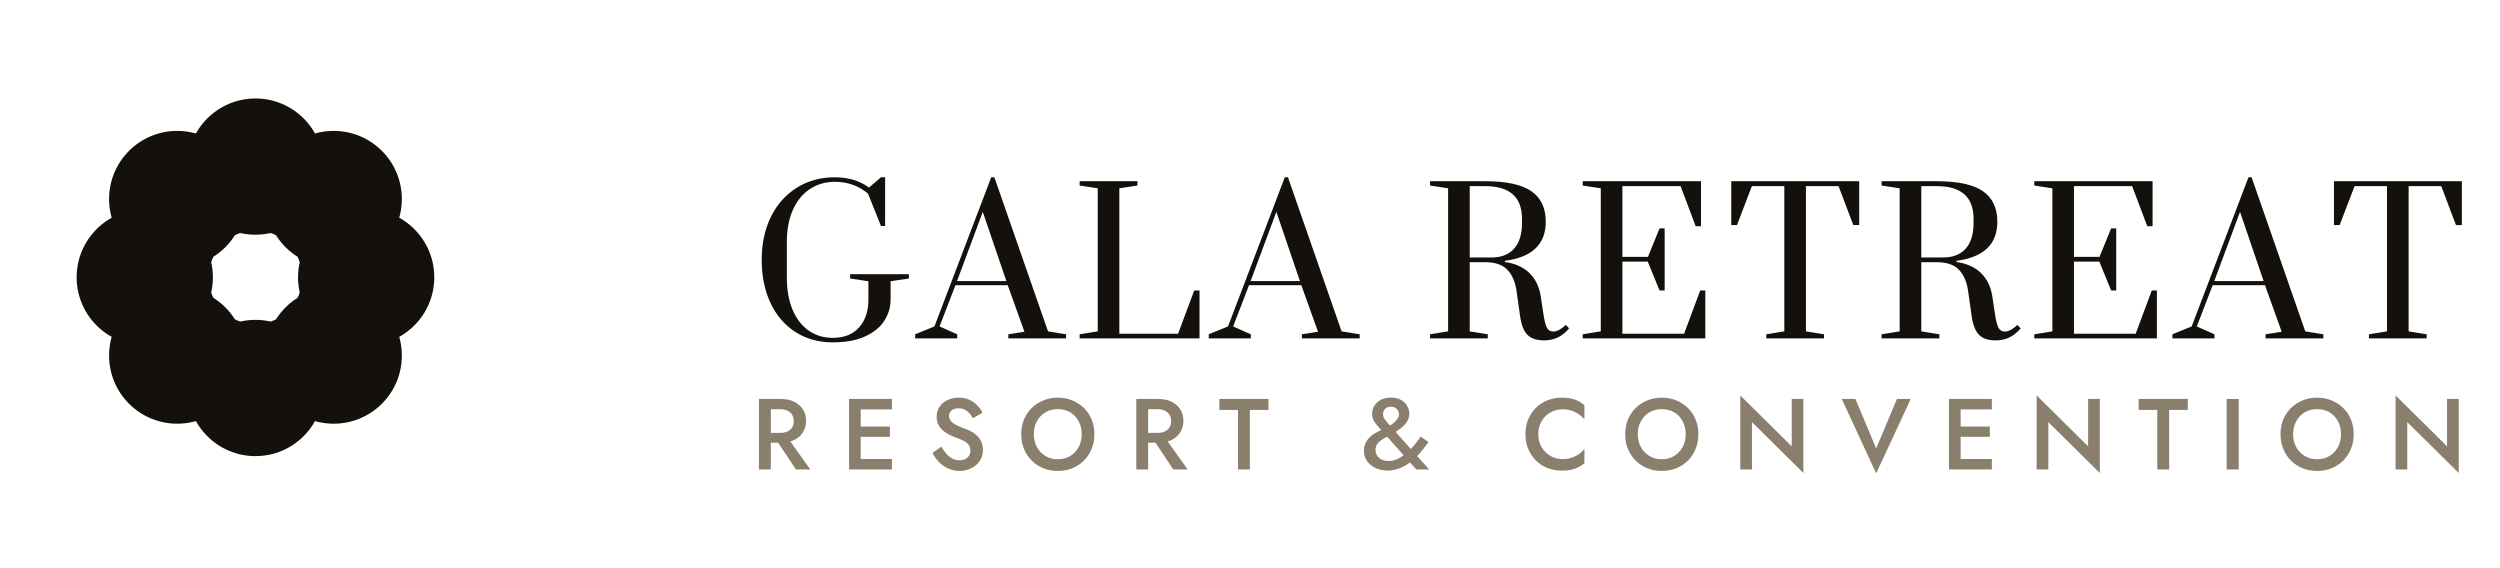
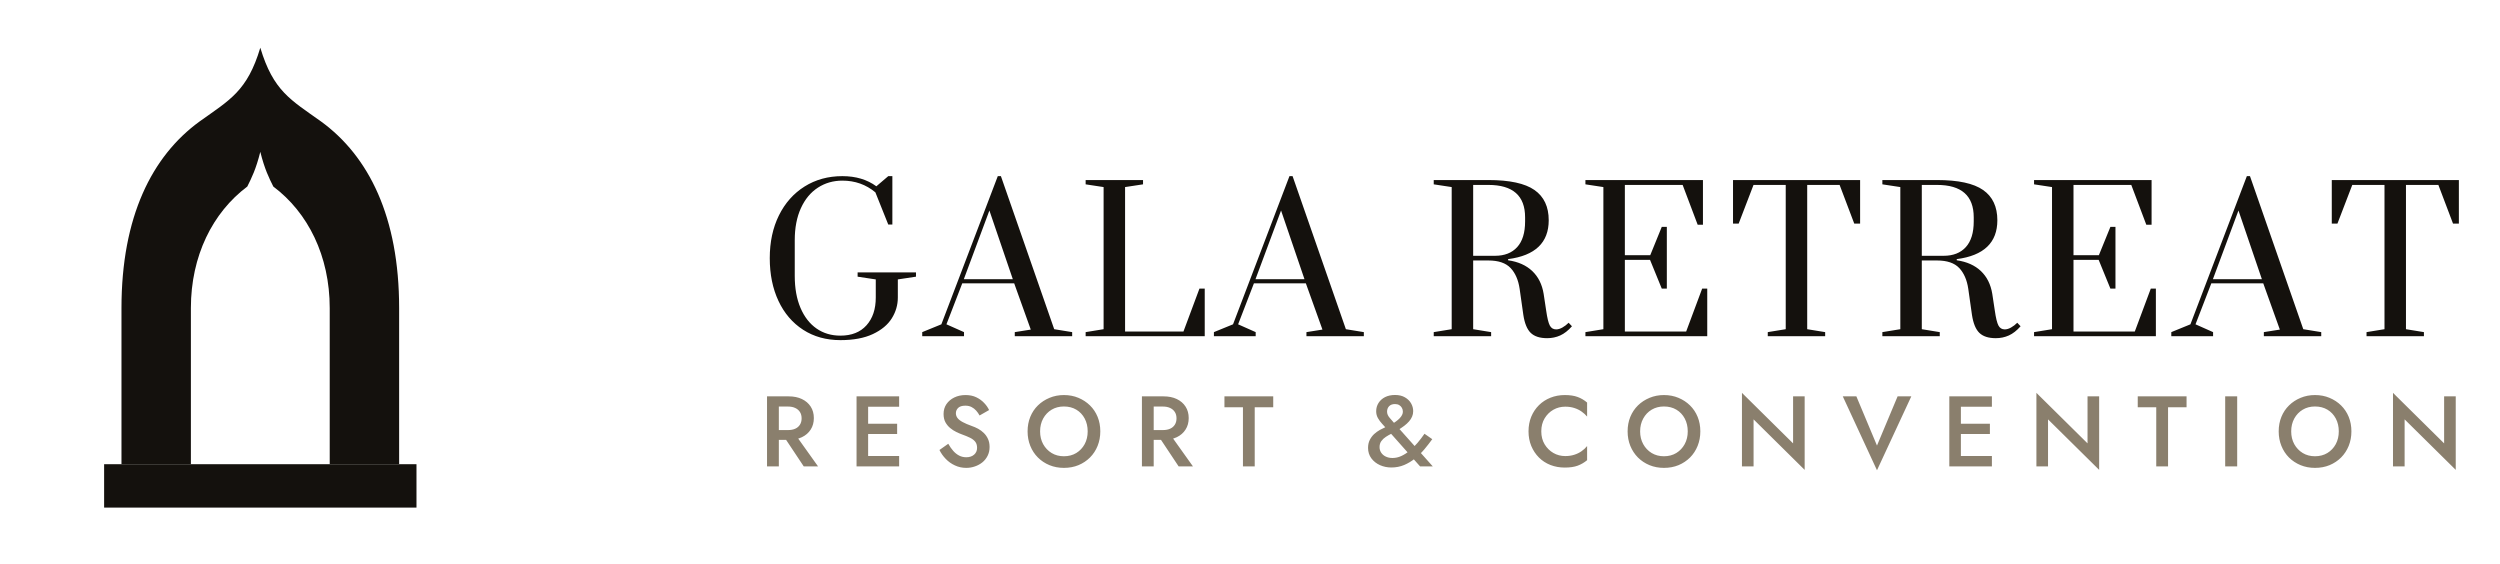
- <svg xmlns="http://www.w3.org/2000/svg" viewBox="0 0 458 104" width="458" height="104" role="img" aria-label="Gala Retreat, Resort and Convention">
-   <g transform="translate(0 4) scale(0.78)">
-     <path fill="#14110D" d="M44.00 34 a16 16 0 1 0 32.00 0 a16 16 0 1 0 -32.00 0 Z M62.38 41.615 a16 16 0 1 0 32.00 0 a16 16 0 1 0 -32.00 0 Z M70.00 60 a16 16 0 1 0 32.00 0 a16 16 0 1 0 -32.00 0 Z M62.38 78.385 a16 16 0 1 0 32.00 0 a16 16 0 1 0 -32.00 0 Z M44.00 86 a16 16 0 1 0 32.00 0 a16 16 0 1 0 -32.00 0 Z M25.62 78.385 a16 16 0 1 0 32.00 0 a16 16 0 1 0 -32.00 0 Z M18.00 60 a16 16 0 1 0 32.00 0 a16 16 0 1 0 -32.00 0 Z M25.62 41.615 a16 16 0 1 0 32.00 0 a16 16 0 1 0 -32.00 0 Z M34.00 60 a26 26 0 1 0 52.00 0 a26 26 0 1 0 -52.00 0 Z M49.00 60 a11 11 0 1 1 22.00 0 a11 11 0 1 1 -22.00 0 Z" />
+ <svg xmlns="http://www.w3.org/2000/svg" viewBox="0 0 461 104" width="461" height="104" role="img" aria-label="Gala Retreat, Resort and Convention">
+   <g transform="translate(0 4) scale(0.8)">
+     <g transform="translate(0 8)" fill="#14110D">
+       <path fill-rule="evenodd" d="M28 94 L28 58 C28 37 35 23 46 15 C53 10 57 8 60 -2 C63 8 67 10 74 15 C85 23 92 37 92 58 L92 94 Z M44 94 L44 58 C44 46 49 36 57 30 C58 28 59 26 60 22 C61 26 62 28 63 30 C71 36 76 46 76 58 L76 94 Z" />
+       <path d="M24 94 L96 94 L96 104 L24 104 Z" />
+     </g>
  </g>
-   <path transform="translate(137.6 62) scale(0.36)" d="M41.60 2Q30.70 2 22.50-3.30Q14.30-8.60 9.85-18.10Q5.40-27.60 5.40-40Q5.40-52.40 10.10-61.90Q14.80-71.40 23.25-76.70Q31.70-82 42.60-82Q52.90-82 60-76.80L66.10-82L68.20-82L68.20-57.20L66.10-57.20L59.50-73.70Q52.30-79.70 42.60-79.70Q35.60-79.70 30.05-76.10Q24.50-72.50 21.35-65.60Q18.20-58.70 18.20-49.20L18.20-30.90Q18.20-21.40 21.15-14.50Q24.10-7.60 29.35-3.95Q34.60-0.30 41.60-0.30Q50.20-0.30 54.95-5.60Q59.70-10.90 59.70-19.80L59.70-29.10L50.40-30.50L50.40-32.70L80.30-32.70L80.30-30.50L71-29.10L71-19.80Q71-14.10 67.90-9.15Q64.80-4.20 58.20-1.10Q51.60 2 41.60 2M104.90 0L83.50 0L83.50-2.10L93.30-6.10L122.20-82L123.80-82L151.10-3.60L160.30-2.10L160.30 0L130.90 0L130.90-2.10L139.10-3.40L130.60-27.10L104-27.10L95.90-6.10L104.90-2.10L104.90 0M117.90-64.40L104.80-29.20L129.90-29.20L117.90-64.40M228.20 0L167.20 0L167.20-2.10L176.40-3.60L176.40-76.40L167.20-77.80L167.20-80L196.60-80L196.60-77.80L187.40-76.40L187.40-2.40L217.30-2.40L225.50-24.40L228.20-24.40L228.20 0M254.30 0L232.90 0L232.90-2.10L242.70-6.10L271.60-82L273.20-82L300.50-3.60L309.70-2.10L309.70 0L280.30 0L280.30-2.10L288.50-3.40L280-27.10L253.40-27.10L245.30-6.10L254.30-2.10L254.30 0M267.30-64.40L254.20-29.20L279.30-29.20L267.30-64.40M403.60 1Q398 1 395.20-1.70Q392.40-4.40 391.40-10.90L389.50-24.30Q388.50-31.10 384.85-34.95Q381.20-38.80 373.50-38.80L365.70-38.80L365.70-3.60L374.90-2.10L374.90 0L345.50 0L345.50-2.10L354.70-3.60L354.70-76.40L345.50-77.80L345.50-80L373.50-80Q389.80-80 397.10-74.90Q404.40-69.80 404.40-59.40Q404.40-42.20 383.60-39.50L383.60-38.90Q391.30-37.80 395.95-33.40Q400.60-29 401.80-21.70L403.10-13.10Q403.90-7.50 404.95-5.50Q406-3.50 408.20-3.50Q409.70-3.50 411.40-4.45Q413.10-5.40 414.60-6.90L416.30-5.10Q413.40-1.80 410.30-0.40Q407.20 1 403.60 1M365.70-41.20L376.90-41.20Q384.20-41.20 388.25-45.65Q392.30-50.10 392.30-58.80L392.30-60.90Q392.30-77.50 373.50-77.50L365.70-77.50L365.70-41.20M485.60 0L423.20 0L423.20-2.10L432.40-3.60L432.40-76.40L423.20-77.80L423.20-80L483.40-80L483.40-57.10L480.70-57.10L473-77.50L443.40-77.50L443.40-41.50L456.40-41.50L462.30-56L464.90-56L464.90-24.40L462.30-24.40L456.30-39.10L443.40-39.10L443.40-2.40L474.80-2.40L483-24.40L485.60-24.40L485.60 0M546 0L516.60 0L516.60-2.10L525.80-3.60L525.80-77.50L509.30-77.50L501.70-57.70L498.80-57.70L498.80-80L563.90-80L563.90-57.70L560.90-57.70L553.40-77.50L536.80-77.50L536.80-3.60L546-2.10L546 0M633.40 1Q627.80 1 625-1.70Q622.20-4.40 621.20-10.90L619.30-24.30Q618.30-31.10 614.65-34.95Q611-38.80 603.30-38.80L595.50-38.80L595.50-3.60L604.70-2.10L604.70 0L575.30 0L575.30-2.10L584.50-3.60L584.50-76.40L575.30-77.80L575.30-80L603.30-80Q619.60-80 626.90-74.90Q634.20-69.80 634.20-59.40Q634.20-42.20 613.40-39.50L613.40-38.90Q621.10-37.80 625.75-33.40Q630.40-29 631.60-21.70L632.90-13.10Q633.70-7.50 634.75-5.50Q635.80-3.50 638-3.50Q639.50-3.50 641.20-4.45Q642.90-5.40 644.40-6.90L646.10-5.10Q643.20-1.80 640.10-0.40Q637 1 633.40 1M595.50-41.20L606.70-41.20Q614-41.20 618.05-45.65Q622.10-50.10 622.10-58.80L622.10-60.90Q622.10-77.50 603.30-77.50L595.50-77.50L595.50-41.20M715.40 0L653 0L653-2.10L662.20-3.60L662.20-76.40L653-77.80L653-80L713.20-80L713.20-57.10L710.50-57.10L702.80-77.50L673.20-77.50L673.20-41.50L686.20-41.50L692.10-56L694.70-56L694.70-24.40L692.10-24.40L686.10-39.10L673.20-39.10L673.20-2.40L704.60-2.40L712.80-24.40L715.40-24.40L715.40 0M744.70 0L723.30 0L723.30-2.10L733.10-6.10L762-82L763.60-82L790.90-3.60L800.10-2.10L800.10 0L770.70 0L770.70-2.10L778.90-3.40L770.40-27.10L743.80-27.10L735.70-6.10L744.70-2.10L744.70 0M757.70-64.40L744.60-29.20L769.70-29.20L757.70-64.40M852.70 0L823.30 0L823.30-2.10L832.50-3.60L832.50-77.50L816-77.50L808.40-57.70L805.50-57.70L805.50-80L870.60-80L870.60-57.70L867.60-57.70L860.10-77.50L843.50-77.50L843.50-3.60L852.70-2.10" fill="#14110D" />
-   <path transform="translate(137.6 86) scale(0.7094)" d="M9.10-8.68L5.80-8.68L11.57 0L15.29 0L9.10-8.68M5.10-18.20L2.03-18.20L2.03 0L5.10 0L5.10-18.20M3.85-18.20L3.85-15.55L7.51-15.55Q8.58-15.55 9.36-15.18Q10.14-14.82 10.58-14.14Q11.02-13.47 11.02-12.48Q11.02-11.52 10.58-10.83Q10.14-10.14 9.36-9.79Q8.58-9.44 7.51-9.44L3.85-9.44L3.85-6.89L7.64-6.89Q9.65-6.89 11.10-7.59Q12.56-8.29 13.38-9.57Q14.20-10.84 14.20-12.56Q14.20-14.27 13.38-15.54Q12.56-16.80 11.10-17.50Q9.65-18.20 7.64-18.20L3.85-18.20M27.20-2.70L27.20 0L36.37 0L36.37-2.70L27.20-2.70M27.20-18.20L27.20-15.50L36.37-15.50L36.37-18.20L27.20-18.20M27.20-11.08L27.20-8.42L35.85-8.42L35.85-11.08L27.20-11.08M28.31-18.20L25.30-18.20L25.30 0L28.31 0L28.31-18.20M49.14-5.88L46.85-4.26Q47.45-3.02 48.48-1.95Q49.50-0.88 50.87-0.25Q52.23 0.39 53.82 0.39Q54.99 0.39 56.07 0.01Q57.15-0.36 58.01-1.05Q58.86-1.74 59.37-2.76Q59.88-3.77 59.88-5.04Q59.88-6.24 59.46-7.14Q59.05-8.03 58.38-8.68Q57.72-9.33 56.90-9.78Q56.08-10.22 55.25-10.50Q53.79-11.02 52.88-11.52Q51.97-12.01 51.54-12.57Q51.12-13.13 51.12-13.83Q51.12-14.61 51.71-15.20Q52.31-15.78 53.59-15.78Q54.50-15.78 55.18-15.43Q55.87-15.08 56.39-14.50Q56.91-13.91 57.28-13.23L59.75-14.64Q59.31-15.60 58.47-16.48Q57.64-17.37 56.45-17.95Q55.25-18.54 53.64-18.54Q52-18.54 50.71-17.91Q49.43-17.29 48.67-16.19Q47.92-15.08 47.92-13.62Q47.92-12.35 48.41-11.45Q48.91-10.56 49.66-9.95Q50.41-9.33 51.25-8.93Q52.08-8.53 52.75-8.29Q53.90-7.88 54.78-7.45Q55.67-7.02 56.15-6.41Q56.63-5.80 56.63-4.81Q56.63-3.72 55.85-3.04Q55.07-2.37 53.82-2.37Q52.81-2.37 51.96-2.81Q51.12-3.25 50.43-4.03Q49.74-4.81 49.14-5.88M73.01-9.10Q73.01-10.97 73.81-12.44Q74.62-13.91 76.01-14.74Q77.40-15.57 79.20-15.57Q81.04-15.57 82.43-14.74Q83.82-13.91 84.60-12.44Q85.38-10.97 85.38-9.10Q85.38-7.23 84.59-5.77Q83.80-4.32 82.41-3.47Q81.02-2.63 79.20-2.63Q77.40-2.63 76.01-3.47Q74.62-4.32 73.81-5.77Q73.01-7.23 73.01-9.10M69.76-9.10Q69.76-7.07 70.46-5.33Q71.16-3.59 72.44-2.31Q73.71-1.04 75.44-0.32Q77.17 0.39 79.20 0.39Q81.28 0.39 82.99-0.32Q84.71-1.04 85.98-2.31Q87.26-3.59 87.96-5.33Q88.66-7.07 88.66-9.10Q88.66-11.15 87.96-12.87Q87.26-14.59 85.97-15.85Q84.68-17.11 82.97-17.82Q81.25-18.54 79.20-18.54Q77.19-18.54 75.47-17.82Q73.74-17.11 72.45-15.85Q71.16-14.59 70.46-12.87Q69.76-11.15 69.76-9.10M106.55-8.68L103.25-8.68L109.02 0L112.74 0L106.55-8.68M102.54-18.20L99.48-18.20L99.48 0L102.54 0L102.54-18.20M101.30-18.20L101.30-15.55L104.96-15.55Q106.03-15.55 106.81-15.18Q107.59-14.82 108.03-14.14Q108.47-13.47 108.47-12.48Q108.47-11.52 108.03-10.83Q107.59-10.14 106.81-9.79Q106.03-9.44 104.96-9.44L101.30-9.44L101.30-6.89L105.09-6.89Q107.09-6.89 108.55-7.59Q110.01-8.29 110.82-9.57Q111.64-10.84 111.64-12.56Q111.64-14.27 110.82-15.54Q110.01-16.80 108.55-17.50Q107.09-18.20 105.09-18.20L101.30-18.20M120.93-18.20L120.93-15.37L125.74-15.37L125.74 0L128.80 0L128.80-15.37L133.61-15.37L133.61-18.20L120.93-18.20M163.02-9.85L171.78 0L175.08 0L165.46-10.79Q164.58-11.80 163.89-12.60Q163.20-13.39 163.20-14.22Q163.20-15.08 163.73-15.64Q164.27-16.20 165.26-16.20Q165.91-16.20 166.36-15.93Q166.82-15.65 167.06-15.21Q167.31-14.77 167.31-14.20Q167.31-13.39 166.49-12.52Q165.67-11.65 164.22-10.87Q163.70-10.61 162.93-10.27Q162.16-9.93 161.34-9.48Q160.52-9.02 159.83-8.39Q159.15-7.75 158.70-6.86Q158.26-5.98 158.26-4.81Q158.26-3.25 159.12-2.09Q159.98-0.94 161.36-0.32Q162.73 0.29 164.32 0.29Q166.11 0.29 167.65-0.36Q169.18-1.01 170.48-2.07Q171.78-3.12 172.89-4.43Q173.99-5.75 174.95-7.07L172.93-8.48Q172.07-7.23 171.11-6.10Q170.14-4.97 169.09-4.10Q168.04-3.22 166.92-2.70Q165.80-2.18 164.61-2.18Q163.62-2.18 162.86-2.55Q162.11-2.91 161.68-3.55Q161.25-4.19 161.25-5.02Q161.25-5.93 161.71-6.57Q162.16-7.20 162.88-7.67Q163.59-8.14 164.40-8.53Q165.20-8.92 165.91-9.36Q166.89-9.96 167.65-10.53Q168.40-11.10 168.92-11.70Q169.44-12.30 169.71-12.95Q169.99-13.60 169.99-14.35Q169.99-15.44 169.44-16.39Q168.90-17.34 167.84-17.95Q166.79-18.56 165.28-18.56Q163.80-18.56 162.69-18.01Q161.59-17.45 160.98-16.48Q160.37-15.52 160.37-14.33Q160.37-13.36 160.82-12.56Q161.28-11.75 161.90-11.09Q162.53-10.43 163.02-9.85M203.29-9.10Q203.29-11.05 204.16-12.49Q205.04-13.94 206.44-14.73Q207.84-15.52 209.51-15.52Q210.81-15.52 211.86-15.18Q212.91-14.85 213.75-14.26Q214.58-13.68 215.20-12.95L215.20-16.59Q214.08-17.55 212.74-18.04Q211.41-18.54 209.40-18.54Q207.40-18.54 205.67-17.85Q203.94-17.16 202.67-15.90Q201.40-14.64 200.68-12.91Q199.97-11.18 199.97-9.10Q199.97-7.05 200.68-5.32Q201.40-3.59 202.67-2.31Q203.94-1.04 205.67-0.36Q207.40 0.31 209.40 0.31Q211.41 0.31 212.74-0.18Q214.08-0.68 215.20-1.61L215.20-5.28Q214.58-4.52 213.75-3.94Q212.91-3.35 211.86-3.02Q210.81-2.68 209.51-2.68Q207.84-2.68 206.44-3.48Q205.04-4.29 204.16-5.73Q203.29-7.18 203.29-9.10M228.98-9.10Q228.98-10.97 229.79-12.44Q230.59-13.91 231.98-14.74Q233.38-15.57 235.17-15.57Q237.02-15.57 238.41-14.74Q239.80-13.91 240.58-12.44Q241.36-10.97 241.36-9.10Q241.36-7.23 240.56-5.77Q239.77-4.32 238.38-3.47Q236.99-2.63 235.17-2.63Q233.38-2.63 231.98-3.47Q230.59-4.32 229.79-5.77Q228.98-7.23 228.98-9.10M225.73-9.10Q225.73-7.07 226.43-5.33Q227.14-3.59 228.41-2.31Q229.68-1.04 231.41-0.32Q233.14 0.39 235.17 0.39Q237.25 0.39 238.97-0.32Q240.68-1.04 241.96-2.31Q243.23-3.59 243.93-5.33Q244.63-7.07 244.63-9.10Q244.63-11.15 243.93-12.87Q243.23-14.59 241.94-15.85Q240.66-17.11 238.94-17.82Q237.22-18.54 235.17-18.54Q233.17-18.54 231.44-17.82Q229.71-17.11 228.42-15.85Q227.14-14.59 226.43-12.87Q225.73-11.15 225.73-9.10M271.75-18.20L268.74-18.20L268.74-5.98L255.45-19.11L255.45 0L258.47 0L258.47-12.22L271.75 0.91L271.75-18.20M295.91-18.20L290.55-5.41L285.19-18.20L281.66-18.20L290.55 1.01L299.47-18.20L295.91-18.20M311.25-2.70L311.25 0L320.42 0L320.42-2.70L311.25-2.70M311.25-18.20L311.25-15.50L320.42-15.50L320.42-18.20L311.25-18.20M311.25-11.08L311.25-8.42L319.90-8.42L319.90-11.08L311.25-11.08M312.36-18.20L309.35-18.20L309.35 0L312.36 0L312.36-18.20M348.30-18.20L345.28-18.20L345.28-5.98L331.99-19.11L331.99 0L335.01 0L335.01-12.22L348.30 0.91L348.30-18.20M358.33-18.20L358.33-15.37L363.14-15.37L363.14 0L366.21 0L366.21-15.37L371.02-15.37L371.02-18.20L358.33-18.20M384.18-18.20L381.06-18.20L381.06 0L384.18 0L384.18-18.20M398.22-9.10Q398.22-10.97 399.02-12.44Q399.83-13.91 401.22-14.74Q402.61-15.57 404.40-15.57Q406.25-15.57 407.64-14.74Q409.03-13.91 409.81-12.44Q410.59-10.97 410.59-9.10Q410.59-7.23 409.80-5.77Q409.01-4.32 407.62-3.47Q406.22-2.63 404.40-2.63Q402.61-2.63 401.22-3.47Q399.83-4.32 399.02-5.77Q398.22-7.23 398.22-9.10M394.97-9.10Q394.97-7.07 395.67-5.33Q396.37-3.59 397.64-2.31Q398.92-1.04 400.65-0.32Q402.38 0.39 404.40 0.39Q406.48 0.39 408.20-0.32Q409.92-1.04 411.19-2.31Q412.46-3.59 413.17-5.33Q413.87-7.07 413.87-9.10Q413.87-11.15 413.17-12.87Q412.46-14.59 411.18-15.85Q409.89-17.11 408.17-17.82Q406.46-18.54 404.40-18.54Q402.40-18.54 400.67-17.82Q398.94-17.11 397.66-15.85Q396.37-14.59 395.67-12.87Q394.97-11.15 394.97-9.10M440.99-18.20L437.97-18.20L437.97-5.98L424.68-19.11L424.68 0L427.70 0L427.70-12.22L440.99 0.91" fill="#8A7F6D" />
+   <path transform="translate(140.0 62) scale(0.36)" d="M41.60 2Q30.70 2 22.50-3.30Q14.30-8.60 9.85-18.10Q5.40-27.60 5.40-40Q5.40-52.40 10.10-61.90Q14.80-71.40 23.25-76.70Q31.70-82 42.60-82Q52.90-82 60-76.80L66.10-82L68.20-82L68.20-57.20L66.10-57.20L59.50-73.70Q52.30-79.70 42.60-79.70Q35.60-79.70 30.05-76.10Q24.50-72.50 21.35-65.60Q18.20-58.70 18.20-49.20L18.20-30.90Q18.20-21.40 21.15-14.50Q24.10-7.60 29.35-3.95Q34.60-0.30 41.60-0.30Q50.20-0.30 54.95-5.60Q59.70-10.90 59.70-19.80L59.70-29.10L50.40-30.50L50.40-32.70L80.30-32.70L80.30-30.50L71-29.10L71-19.80Q71-14.10 67.90-9.15Q64.80-4.20 58.20-1.10Q51.60 2 41.60 2M104.90 0L83.50 0L83.50-2.10L93.30-6.10L122.20-82L123.80-82L151.10-3.60L160.30-2.10L160.30 0L130.90 0L130.90-2.10L139.10-3.40L130.60-27.10L104-27.10L95.90-6.10L104.90-2.10L104.90 0M117.90-64.40L104.80-29.20L129.90-29.20L117.90-64.40M228.20 0L167.20 0L167.20-2.10L176.40-3.60L176.40-76.40L167.20-77.80L167.20-80L196.60-80L196.60-77.80L187.40-76.40L187.40-2.40L217.30-2.40L225.50-24.40L228.20-24.40L228.20 0M254.30 0L232.90 0L232.90-2.10L242.70-6.10L271.60-82L273.20-82L300.50-3.60L309.70-2.10L309.70 0L280.30 0L280.30-2.10L288.50-3.40L280-27.10L253.40-27.10L245.30-6.10L254.30-2.10L254.30 0M267.30-64.40L254.20-29.20L279.30-29.20L267.30-64.40M403.60 1Q398 1 395.20-1.70Q392.40-4.40 391.40-10.90L389.50-24.30Q388.50-31.10 384.85-34.95Q381.20-38.80 373.50-38.80L365.70-38.80L365.70-3.60L374.90-2.10L374.90 0L345.50 0L345.50-2.10L354.70-3.60L354.70-76.40L345.50-77.80L345.50-80L373.50-80Q389.80-80 397.10-74.90Q404.40-69.80 404.40-59.40Q404.40-42.20 383.60-39.50L383.60-38.90Q391.30-37.80 395.95-33.40Q400.60-29 401.80-21.70L403.10-13.10Q403.90-7.50 404.95-5.50Q406-3.50 408.20-3.50Q409.70-3.50 411.40-4.45Q413.10-5.40 414.60-6.90L416.30-5.10Q413.40-1.80 410.30-0.40Q407.20 1 403.60 1M365.70-41.20L376.90-41.20Q384.20-41.20 388.25-45.65Q392.30-50.10 392.30-58.80L392.30-60.90Q392.30-77.50 373.50-77.50L365.70-77.50L365.70-41.20M485.60 0L423.20 0L423.20-2.10L432.40-3.60L432.40-76.40L423.20-77.80L423.20-80L483.40-80L483.40-57.10L480.70-57.10L473-77.50L443.40-77.50L443.40-41.50L456.40-41.50L462.30-56L464.90-56L464.90-24.40L462.30-24.40L456.30-39.10L443.40-39.10L443.40-2.40L474.80-2.40L483-24.40L485.60-24.40L485.60 0M546 0L516.60 0L516.60-2.10L525.80-3.60L525.80-77.50L509.30-77.50L501.70-57.70L498.80-57.70L498.80-80L563.90-80L563.90-57.70L560.90-57.70L553.40-77.50L536.80-77.50L536.80-3.60L546-2.10L546 0M633.40 1Q627.80 1 625-1.70Q622.20-4.40 621.20-10.90L619.30-24.30Q618.30-31.10 614.65-34.95Q611-38.80 603.30-38.80L595.50-38.80L595.50-3.60L604.70-2.10L604.70 0L575.30 0L575.30-2.10L584.50-3.60L584.50-76.40L575.30-77.80L575.30-80L603.30-80Q619.60-80 626.90-74.90Q634.20-69.80 634.20-59.40Q634.20-42.20 613.40-39.50L613.40-38.90Q621.10-37.80 625.75-33.40Q630.40-29 631.60-21.70L632.90-13.10Q633.70-7.50 634.75-5.50Q635.80-3.50 638-3.50Q639.50-3.50 641.20-4.45Q642.90-5.40 644.40-6.90L646.10-5.10Q643.20-1.80 640.10-0.40Q637 1 633.40 1M595.50-41.20L606.70-41.20Q614-41.20 618.05-45.65Q622.10-50.10 622.10-58.80L622.10-60.90Q622.10-77.50 603.30-77.50L595.50-77.50L595.50-41.20M715.40 0L653 0L653-2.10L662.20-3.60L662.20-76.40L653-77.80L653-80L713.20-80L713.20-57.10L710.50-57.10L702.80-77.50L673.20-77.50L673.20-41.50L686.20-41.50L692.10-56L694.70-56L694.70-24.40L692.10-24.40L686.10-39.10L673.20-39.10L673.20-2.40L704.60-2.40L712.80-24.40L715.40-24.40L715.40 0M744.70 0L723.30 0L723.30-2.10L733.10-6.10L762-82L763.60-82L790.90-3.60L800.10-2.10L800.10 0L770.70 0L770.70-2.10L778.90-3.40L770.40-27.10L743.80-27.10L735.70-6.10L744.70-2.10L744.70 0M757.70-64.40L744.60-29.20L769.70-29.20L757.70-64.40M852.70 0L823.30 0L823.30-2.10L832.50-3.60L832.50-77.50L816-77.50L808.40-57.70L805.50-57.70L805.50-80L870.60-80L870.60-57.70L867.60-57.70L860.10-77.50L843.50-77.50L843.50-3.60L852.70-2.10" fill="#14110D" />
+   <path transform="translate(140.0 86) scale(0.7094)" d="M9.10-8.68L5.80-8.68L11.57 0L15.29 0L9.10-8.68M5.10-18.20L2.03-18.20L2.03 0L5.10 0L5.10-18.20M3.85-18.20L3.85-15.55L7.51-15.55Q8.58-15.55 9.36-15.18Q10.14-14.82 10.58-14.14Q11.02-13.47 11.02-12.48Q11.02-11.52 10.58-10.83Q10.14-10.14 9.36-9.79Q8.58-9.44 7.51-9.44L3.85-9.44L3.85-6.89L7.64-6.89Q9.65-6.89 11.10-7.59Q12.56-8.29 13.38-9.57Q14.20-10.84 14.20-12.56Q14.20-14.27 13.38-15.54Q12.56-16.80 11.10-17.50Q9.65-18.20 7.64-18.20L3.85-18.20M27.20-2.70L27.20 0L36.37 0L36.37-2.70L27.20-2.70M27.20-18.20L27.20-15.50L36.37-15.50L36.37-18.20L27.20-18.20M27.20-11.08L27.20-8.42L35.85-8.42L35.85-11.08L27.20-11.08M28.31-18.20L25.30-18.20L25.30 0L28.31 0L28.31-18.20M49.14-5.88L46.85-4.26Q47.45-3.02 48.48-1.95Q49.50-0.88 50.87-0.25Q52.23 0.39 53.82 0.39Q54.99 0.39 56.07 0.01Q57.15-0.36 58.01-1.05Q58.86-1.74 59.37-2.76Q59.88-3.77 59.88-5.04Q59.88-6.24 59.46-7.14Q59.05-8.03 58.38-8.68Q57.72-9.33 56.90-9.78Q56.08-10.22 55.25-10.50Q53.79-11.02 52.88-11.52Q51.97-12.01 51.54-12.57Q51.12-13.13 51.12-13.83Q51.12-14.61 51.71-15.20Q52.31-15.78 53.59-15.78Q54.50-15.78 55.18-15.43Q55.87-15.08 56.39-14.50Q56.91-13.91 57.28-13.23L59.75-14.64Q59.31-15.60 58.47-16.48Q57.64-17.37 56.45-17.95Q55.25-18.54 53.64-18.54Q52-18.54 50.71-17.91Q49.43-17.29 48.67-16.19Q47.92-15.08 47.92-13.62Q47.92-12.35 48.41-11.45Q48.91-10.56 49.66-9.95Q50.41-9.33 51.25-8.93Q52.08-8.53 52.75-8.29Q53.90-7.88 54.78-7.45Q55.67-7.02 56.15-6.41Q56.63-5.80 56.63-4.81Q56.63-3.72 55.85-3.04Q55.07-2.37 53.82-2.37Q52.81-2.37 51.96-2.81Q51.12-3.25 50.43-4.03Q49.74-4.81 49.14-5.88M73.01-9.10Q73.01-10.97 73.81-12.44Q74.62-13.91 76.01-14.74Q77.40-15.57 79.20-15.57Q81.04-15.57 82.43-14.74Q83.82-13.91 84.60-12.44Q85.38-10.97 85.38-9.10Q85.38-7.23 84.59-5.77Q83.80-4.32 82.41-3.47Q81.02-2.63 79.20-2.63Q77.40-2.63 76.01-3.47Q74.62-4.32 73.81-5.77Q73.01-7.23 73.01-9.10M69.76-9.10Q69.76-7.07 70.46-5.33Q71.16-3.59 72.44-2.31Q73.71-1.04 75.44-0.32Q77.17 0.39 79.20 0.39Q81.28 0.39 82.99-0.32Q84.71-1.04 85.98-2.31Q87.26-3.59 87.96-5.33Q88.66-7.07 88.66-9.10Q88.66-11.15 87.96-12.87Q87.26-14.59 85.97-15.85Q84.68-17.11 82.97-17.82Q81.25-18.54 79.20-18.54Q77.19-18.54 75.47-17.82Q73.74-17.11 72.45-15.85Q71.16-14.59 70.46-12.87Q69.76-11.15 69.76-9.10M106.55-8.68L103.25-8.68L109.02 0L112.74 0L106.55-8.68M102.54-18.20L99.48-18.20L99.48 0L102.54 0L102.54-18.20M101.30-18.20L101.30-15.55L104.96-15.55Q106.03-15.55 106.81-15.18Q107.59-14.82 108.03-14.14Q108.47-13.47 108.47-12.48Q108.47-11.52 108.03-10.83Q107.59-10.14 106.81-9.79Q106.03-9.44 104.96-9.44L101.30-9.44L101.30-6.89L105.09-6.89Q107.09-6.89 108.55-7.59Q110.01-8.29 110.82-9.57Q111.64-10.84 111.64-12.56Q111.64-14.27 110.82-15.54Q110.01-16.80 108.55-17.50Q107.09-18.20 105.09-18.20L101.30-18.20M120.93-18.20L120.93-15.37L125.74-15.37L125.74 0L128.80 0L128.80-15.37L133.61-15.37L133.61-18.20L120.93-18.20M163.02-9.85L171.78 0L175.08 0L165.46-10.79Q164.58-11.80 163.89-12.60Q163.20-13.39 163.20-14.22Q163.20-15.08 163.73-15.64Q164.27-16.20 165.26-16.20Q165.91-16.20 166.36-15.93Q166.82-15.65 167.06-15.21Q167.31-14.77 167.31-14.20Q167.31-13.39 166.49-12.52Q165.67-11.65 164.22-10.87Q163.70-10.61 162.93-10.27Q162.16-9.93 161.34-9.48Q160.52-9.02 159.83-8.39Q159.15-7.75 158.70-6.86Q158.26-5.98 158.26-4.81Q158.26-3.25 159.12-2.09Q159.98-0.94 161.36-0.32Q162.73 0.29 164.32 0.29Q166.11 0.29 167.65-0.36Q169.18-1.01 170.48-2.07Q171.78-3.12 172.89-4.43Q173.99-5.75 174.95-7.07L172.93-8.48Q172.07-7.23 171.11-6.10Q170.14-4.97 169.09-4.10Q168.04-3.22 166.92-2.70Q165.80-2.18 164.61-2.18Q163.62-2.18 162.86-2.55Q162.11-2.91 161.68-3.55Q161.25-4.19 161.25-5.02Q161.25-5.93 161.71-6.57Q162.16-7.20 162.88-7.67Q163.59-8.14 164.40-8.53Q165.20-8.92 165.91-9.36Q166.89-9.96 167.65-10.53Q168.40-11.10 168.92-11.70Q169.44-12.30 169.71-12.95Q169.99-13.60 169.99-14.35Q169.99-15.44 169.44-16.39Q168.90-17.34 167.84-17.95Q166.79-18.56 165.28-18.56Q163.80-18.56 162.69-18.01Q161.59-17.45 160.98-16.48Q160.37-15.52 160.37-14.33Q160.37-13.36 160.82-12.56Q161.28-11.75 161.90-11.09Q162.53-10.43 163.02-9.85M203.29-9.10Q203.29-11.05 204.16-12.49Q205.04-13.94 206.44-14.73Q207.84-15.52 209.51-15.52Q210.81-15.52 211.86-15.18Q212.91-14.85 213.75-14.26Q214.58-13.68 215.20-12.95L215.20-16.59Q214.08-17.55 212.74-18.04Q211.41-18.54 209.40-18.54Q207.40-18.54 205.67-17.85Q203.94-17.16 202.67-15.90Q201.40-14.64 200.68-12.91Q199.97-11.18 199.97-9.10Q199.97-7.05 200.68-5.32Q201.40-3.59 202.67-2.31Q203.94-1.04 205.67-0.36Q207.40 0.31 209.40 0.31Q211.41 0.31 212.74-0.18Q214.08-0.68 215.20-1.61L215.20-5.28Q214.58-4.52 213.75-3.94Q212.91-3.35 211.86-3.02Q210.81-2.68 209.51-2.68Q207.84-2.68 206.44-3.48Q205.04-4.29 204.16-5.73Q203.29-7.18 203.29-9.10M228.98-9.10Q228.98-10.97 229.79-12.44Q230.59-13.91 231.98-14.74Q233.38-15.57 235.17-15.57Q237.02-15.57 238.41-14.74Q239.80-13.91 240.58-12.44Q241.36-10.97 241.36-9.10Q241.36-7.23 240.56-5.77Q239.77-4.32 238.38-3.47Q236.99-2.63 235.17-2.63Q233.38-2.63 231.98-3.47Q230.59-4.32 229.79-5.77Q228.98-7.23 228.98-9.10M225.73-9.10Q225.73-7.07 226.43-5.33Q227.14-3.59 228.41-2.31Q229.68-1.04 231.41-0.32Q233.14 0.39 235.17 0.39Q237.25 0.39 238.97-0.32Q240.68-1.04 241.96-2.31Q243.23-3.59 243.93-5.33Q244.63-7.07 244.63-9.10Q244.63-11.15 243.93-12.87Q243.23-14.59 241.94-15.85Q240.66-17.11 238.94-17.82Q237.22-18.54 235.17-18.54Q233.17-18.54 231.44-17.82Q229.71-17.11 228.42-15.85Q227.14-14.59 226.43-12.87Q225.73-11.15 225.73-9.10M271.75-18.20L268.74-18.20L268.74-5.98L255.45-19.11L255.45 0L258.47 0L258.47-12.22L271.75 0.91L271.75-18.20M295.91-18.20L290.55-5.41L285.19-18.20L281.66-18.20L290.55 1.01L299.47-18.20L295.91-18.20M311.25-2.70L311.25 0L320.42 0L320.42-2.70L311.25-2.70M311.25-18.20L311.25-15.50L320.42-15.50L320.42-18.20L311.25-18.20M311.25-11.08L311.25-8.42L319.90-8.42L319.90-11.08L311.25-11.08M312.36-18.20L309.35-18.20L309.35 0L312.36 0L312.36-18.20M348.30-18.20L345.28-18.20L345.28-5.98L331.99-19.11L331.99 0L335.01 0L335.01-12.22L348.30 0.91L348.30-18.20M358.33-18.20L358.33-15.37L363.14-15.37L363.14 0L366.21 0L366.21-15.37L371.02-15.37L371.02-18.20L358.33-18.20M384.18-18.20L381.06-18.20L381.06 0L384.18 0L384.18-18.20M398.22-9.10Q398.22-10.97 399.02-12.44Q399.83-13.91 401.22-14.74Q402.61-15.57 404.40-15.57Q406.25-15.57 407.64-14.74Q409.03-13.91 409.81-12.44Q410.59-10.97 410.59-9.10Q410.59-7.23 409.80-5.77Q409.01-4.32 407.62-3.47Q406.22-2.63 404.40-2.63Q402.61-2.63 401.22-3.47Q399.83-4.32 399.02-5.77Q398.22-7.23 398.22-9.10M394.97-9.10Q394.97-7.07 395.67-5.33Q396.37-3.59 397.64-2.31Q398.92-1.04 400.65-0.32Q402.38 0.39 404.40 0.39Q406.48 0.39 408.20-0.32Q409.92-1.04 411.19-2.31Q412.46-3.59 413.17-5.33Q413.87-7.07 413.87-9.10Q413.87-11.15 413.17-12.87Q412.46-14.59 411.18-15.85Q409.89-17.11 408.17-17.82Q406.46-18.54 404.40-18.54Q402.40-18.54 400.67-17.82Q398.94-17.11 397.66-15.85Q396.37-14.59 395.67-12.87Q394.97-11.15 394.97-9.10M440.99-18.20L437.97-18.20L437.97-5.98L424.68-19.11L424.68 0L427.70 0L427.70-12.22L440.99 0.91" fill="#8A7F6D" />
</svg>
